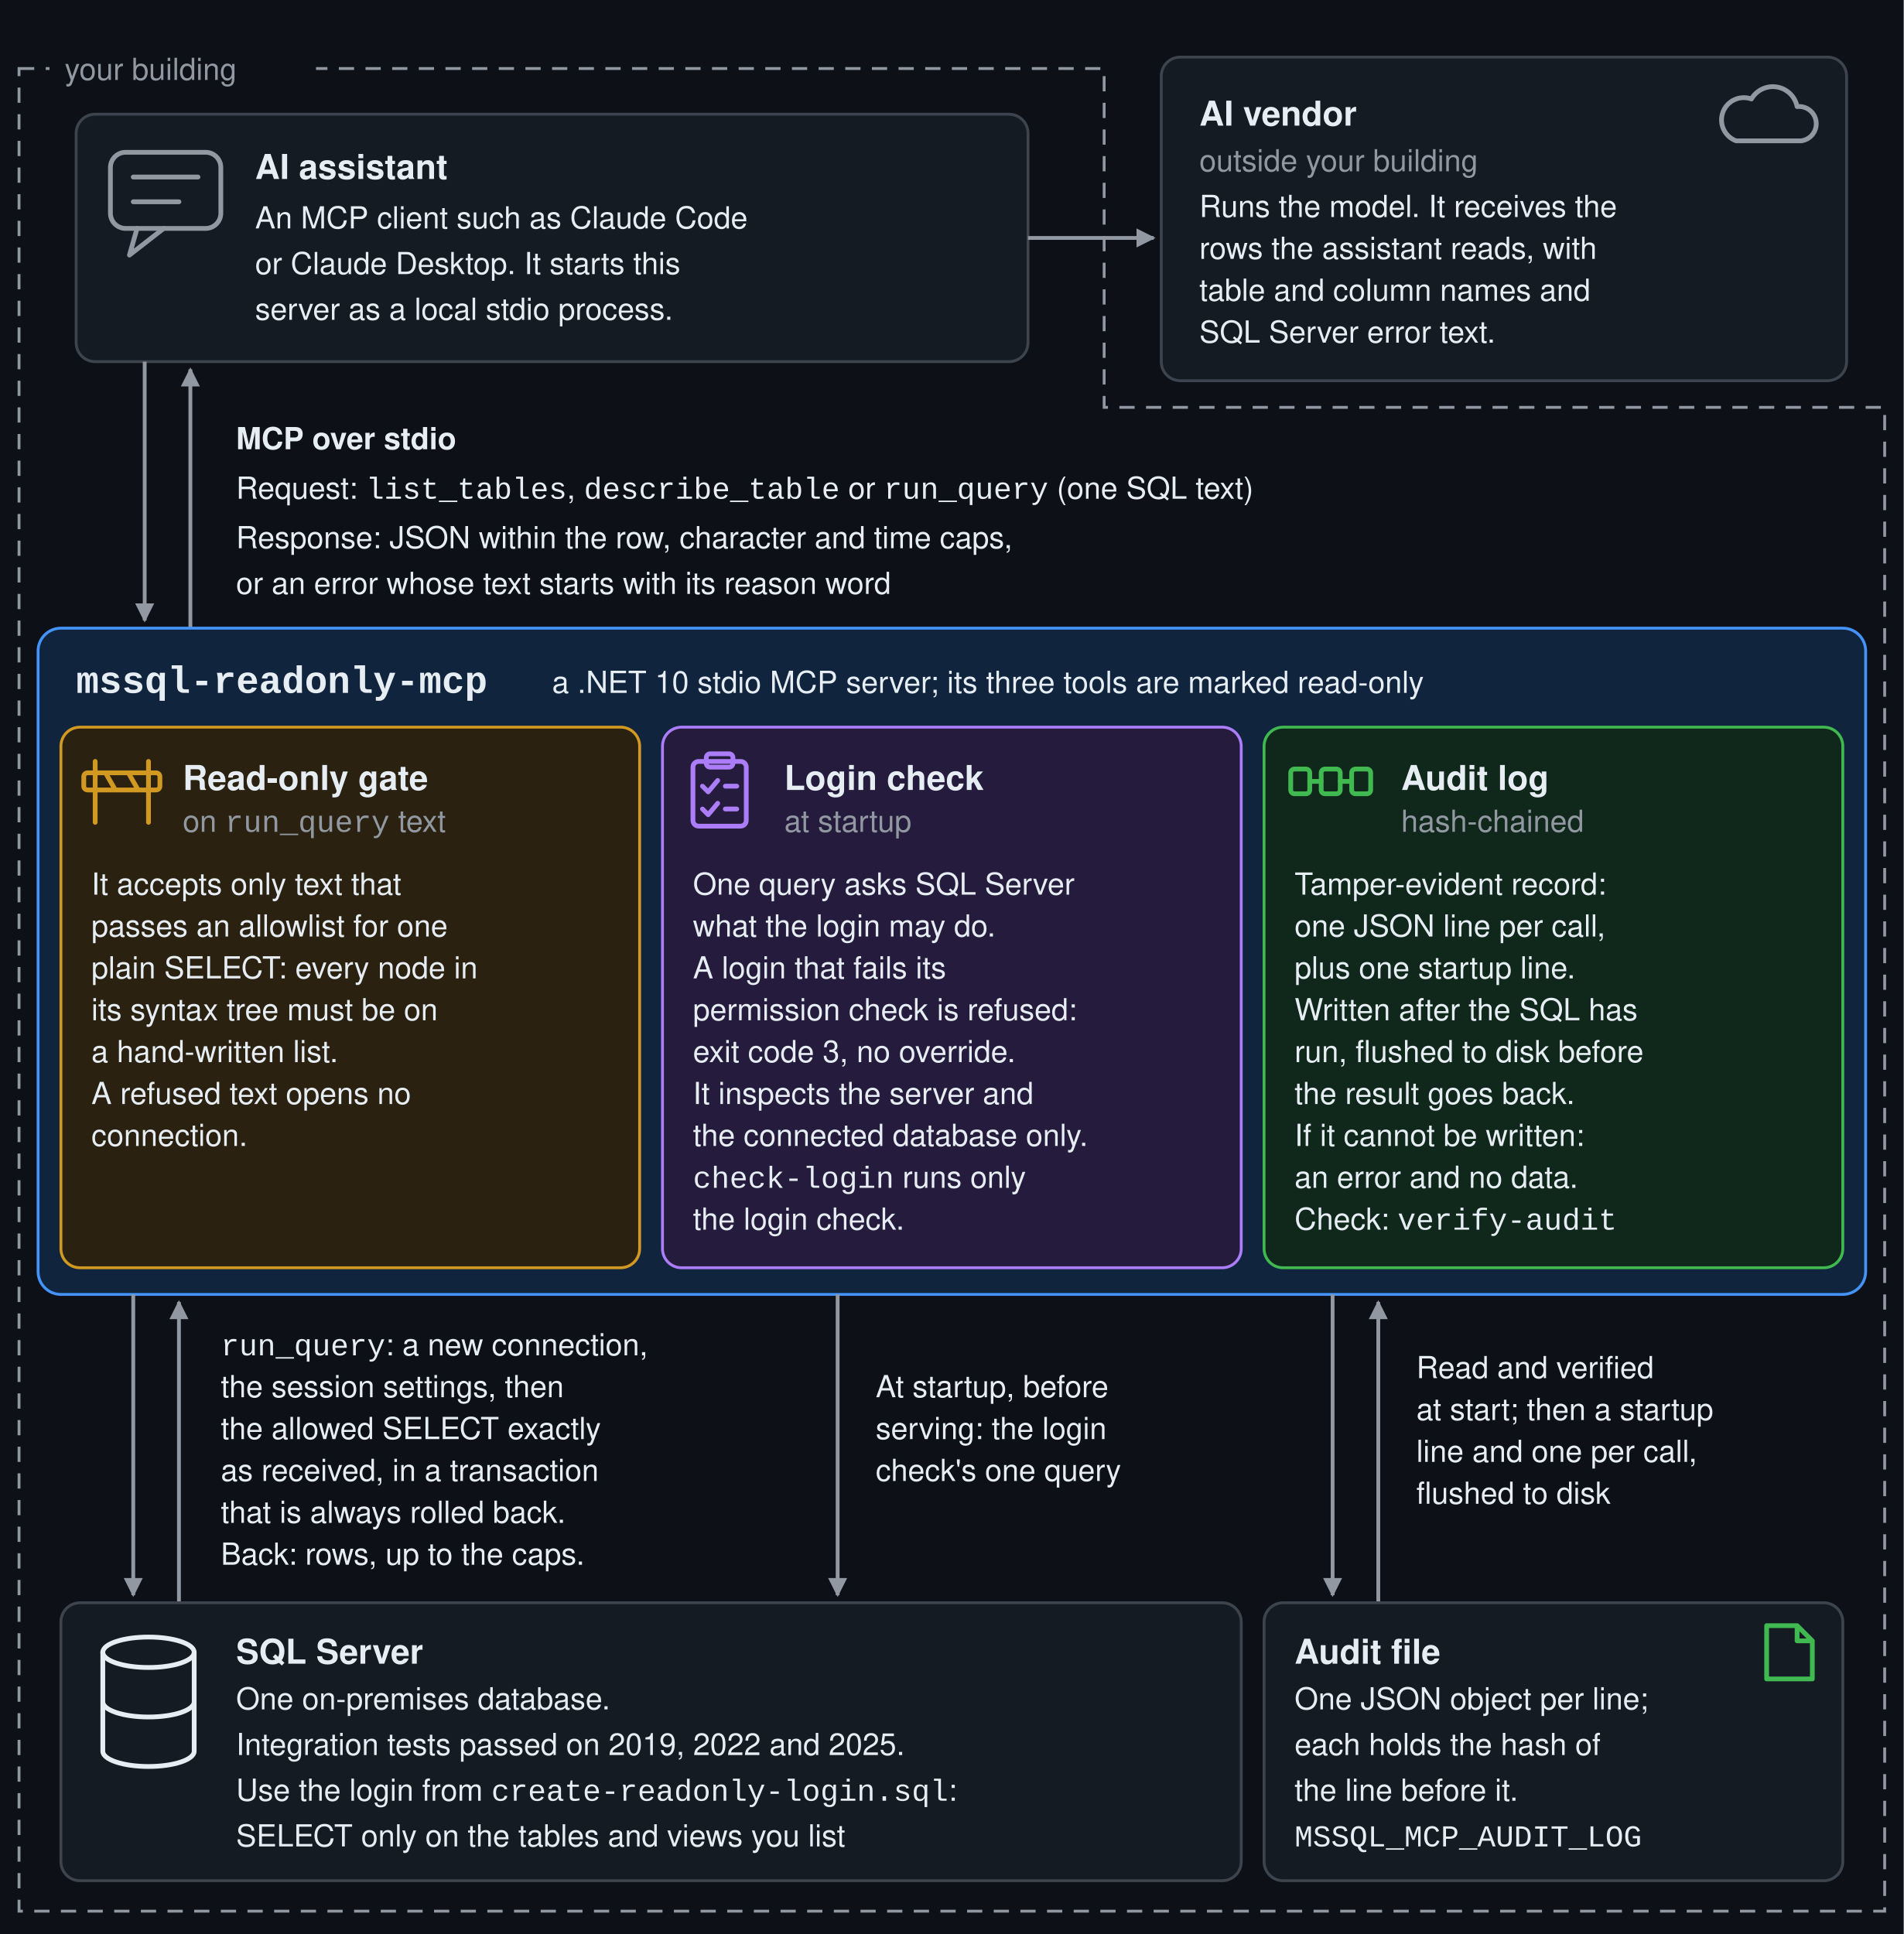
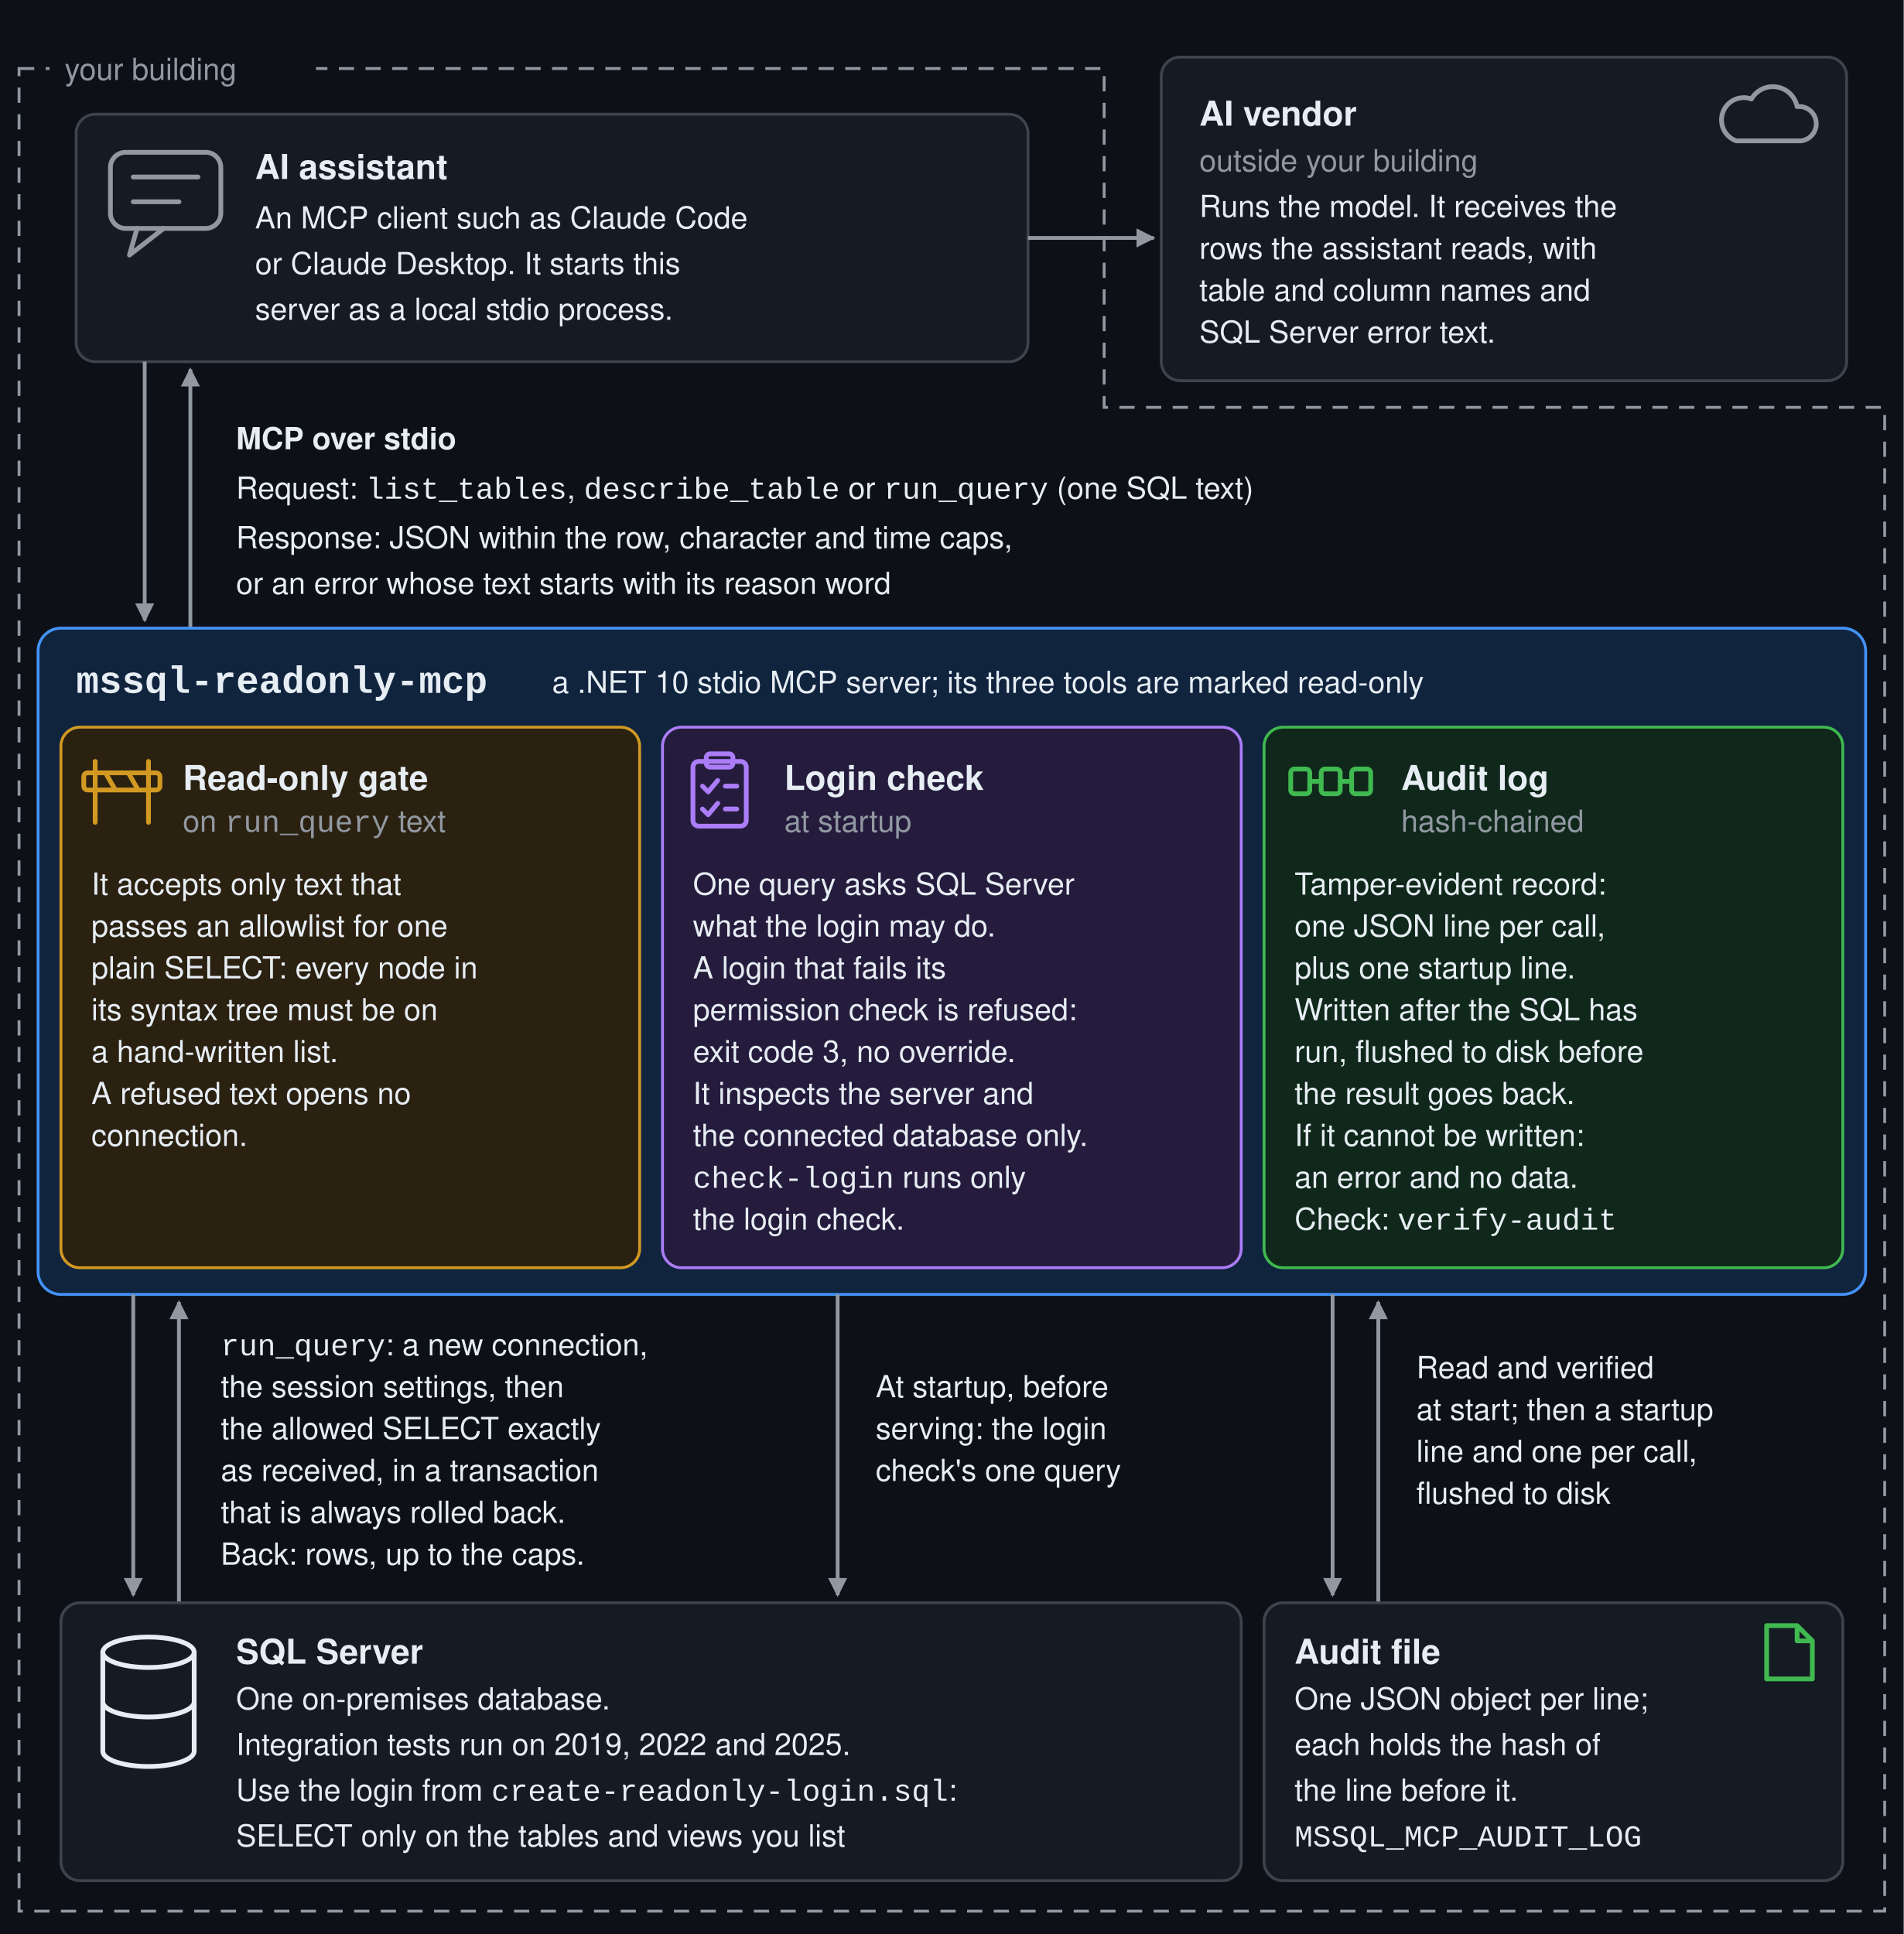
<svg xmlns="http://www.w3.org/2000/svg" viewBox="0 0 1000 1016" role="img" aria-labelledby="title desc">
  <style>
    .bg{fill:#0d1117}
    text{font-family:system-ui,-apple-system,"Segoe UI",Helvetica,Arial,sans-serif;font-size:16px;fill:#e6edf3}
    .mono{font-family:ui-monospace,SFMono-Regular,"SF Mono",Menlo,Consolas,"Liberation Mono",monospace}
    .h{font-size:18px;font-weight:600}
    .b{font-weight:600}
    .mut{fill:#9198a1}
    .n{fill:#151b23;stroke:#3d444d;stroke-width:1.5}
    .blu{fill:#10243e;stroke:#4493f8;stroke-width:1.5}
    .amb{fill:#2b2111;stroke:#d29922;stroke-width:1.5}
    .pur{fill:#251c3d;stroke:#ab7df8;stroke-width:1.5}
    .grn{fill:#10281b;stroke:#3fb950;stroke-width:1.5}
    .red{fill:#301419;stroke:#f85149;stroke-width:1.5}
    .ln{fill:none;stroke:#9198a1;stroke-width:2}
    .edge{fill:none;stroke:#9198a1;stroke-width:1.5;stroke-dasharray:8 6}
    .ah{fill:#9198a1}
    .i{fill:none;stroke-width:2.5;stroke-linecap:round;stroke-linejoin:round}
    .i-ink{stroke:#e6edf3}
    .i-mut{stroke:#9198a1}
    .i-blu{stroke:#4493f8}
    .i-amb{stroke:#d29922}
    .i-pur{stroke:#ab7df8}
    .i-grn{stroke:#3fb950}
    .i-red{stroke:#f85149}
  </style>
  <defs>
    <marker id="arrow" viewBox="0 0 10 10" refX="9" refY="5" markerWidth="5" markerHeight="5" orient="auto">
      <path class="ah" d="M0 0 L10 5 L0 10 Z" />
    </marker>
  </defs>
  <rect class="bg" x="0" y="0" width="1000" height="1016" />
  <path class="edge" d="M10 36 H580 V214 H990 V1004 H10 Z" />
  <rect class="bg" x="26" y="26" width="140" height="20" />
  <text class="mut" x="34" y="42">your building</text>
  <g>
    <rect class="n" x="40" y="60" width="500" height="130" rx="10" />
    <rect class="i i-mut" x="58" y="80" width="58" height="40" rx="8" />
    <path class="i i-mut" d="M72 120 L68 134 L86 120" />
    <path class="i i-mut" d="M70 93 H104 M70 106 H94" />
    <text class="h" x="134" y="94">AI assistant</text>
    <text x="134" y="120">An MCP client such as Claude Code</text>
    <text x="134" y="144">or Claude Desktop. It starts this</text>
    <text x="134" y="168">server as a local stdio process.</text>
  </g>
  <g>
    <rect class="n" x="610" y="30" width="360" height="170" rx="10" />
    <path class="i i-mut" d="M912 74 H946 A9 9 0 0 0 944 56 A13 13 0 0 0 920 52 A10 10 0 0 0 912 74 Z" />
    <text class="h" x="630" y="66">AI vendor</text>
    <text class="mut" x="630" y="90">outside your building</text>
    <text x="630" y="114">Runs the model. It receives the</text>
    <text x="630" y="136">rows the assistant reads, with</text>
    <text x="630" y="158">table and column names and</text>
    <text x="630" y="180">SQL Server error text.</text>
  </g>
  <line class="ln" x1="540" y1="125" x2="606" y2="125" marker-end="url(#arrow)" />
  <line class="ln" x1="76" y1="190" x2="76" y2="326" marker-end="url(#arrow)" />
  <line class="ln" x1="100" y1="330" x2="100" y2="194" marker-end="url(#arrow)" />
  <text class="b" x="124" y="236">MCP over stdio</text>
  <text x="124" y="262">Request: <tspan class="mono">list_tables</tspan>, <tspan class="mono">describe_table</tspan> or <tspan class="mono">run_query</tspan> (one SQL text)</text>
  <text x="124" y="288">Response: JSON within the row, character and time caps,</text>
  <text x="124" y="312">or an error whose text starts with its reason word</text>
  <rect class="blu" x="20" y="330" width="960" height="350" rx="12" />
  <text class="mono h" x="40" y="364" style="font-size:20px">mssql-readonly-mcp</text>
  <text x="290" y="364">a .NET 10 stdio MCP server; its three tools are marked read-only</text>
  <g>
    <rect class="amb" x="32" y="382" width="304" height="284" rx="10" />
    <path class="i i-amb" d="M50 400 V432 M78 400 V432" />
    <rect class="i i-amb" x="44" y="406" width="40" height="9" rx="2" />
    <path class="i i-amb" d="M56 407 L60 414 M68 407 L72 414" />
    <text class="h" x="96" y="415">Read-only gate</text>
    <text class="mut" x="96" y="437">on <tspan class="mono">run_query</tspan> text</text>
    <text x="48" y="470">It accepts only text that</text>
    <text x="48" y="492">passes an allowlist for one</text>
    <text x="48" y="514">plain SELECT: every node in</text>
    <text x="48" y="536">its syntax tree must be on</text>
    <text x="48" y="558">a hand-written list.</text>
    <text x="48" y="580">A refused text opens no</text>
    <text x="48" y="602">connection.</text>
  </g>
  <g>
    <rect class="pur" x="348" y="382" width="304" height="284" rx="10" />
    <rect class="i i-pur" x="364" y="400" width="28" height="34" rx="3" />
    <rect class="i i-pur" x="371" y="396" width="14" height="7" rx="2" />
    <path class="i i-pur" d="M369 413 L372 416 L377 410 M369 425 L372 428 L377 422 M381 413 H387 M381 425 H387" />
    <text class="h" x="412" y="415">Login check</text>
    <text class="mut" x="412" y="437">at startup</text>
    <text x="364" y="470">One query asks SQL Server</text>
    <text x="364" y="492">what the login may do.</text>
    <text x="364" y="514">A login that fails its</text>
    <text x="364" y="536">permission check is refused:</text>
    <text x="364" y="558">exit code 3, no override.</text>
    <text x="364" y="580">It inspects the server and</text>
    <text x="364" y="602">the connected database only.</text>
    <text x="364" y="624">
      <tspan class="mono">check-login</tspan> runs only</text>
    <text x="364" y="646">the login check.</text>
  </g>
  <g>
    <rect class="grn" x="664" y="382" width="304" height="284" rx="10" />
    <rect class="i i-grn" x="678" y="404" width="10" height="13" rx="2" />
    <rect class="i i-grn" x="694" y="404" width="10" height="13" rx="2" />
    <rect class="i i-grn" x="710" y="404" width="10" height="13" rx="2" />
    <path class="i i-grn" d="M688 410.5 H694 M704 410.5 H710" />
    <text class="h" x="736" y="415">Audit log</text>
    <text class="mut" x="736" y="437">hash-chained</text>
    <text x="680" y="470">Tamper-evident record:</text>
    <text x="680" y="492">one JSON line per call,</text>
    <text x="680" y="514">plus one startup line.</text>
    <text x="680" y="536">Written after the SQL has</text>
    <text x="680" y="558">run, flushed to disk before</text>
    <text x="680" y="580">the result goes back.</text>
    <text x="680" y="602">If it cannot be written:</text>
    <text x="680" y="624">an error and no data.</text>
    <text x="680" y="646">Check: <tspan class="mono">verify-audit</tspan>
    </text>
  </g>
  <line class="ln" x1="70" y1="680" x2="70" y2="838" marker-end="url(#arrow)" />
  <line class="ln" x1="94" y1="842" x2="94" y2="684" marker-end="url(#arrow)" />
  <text x="116" y="712">
    <tspan class="mono">run_query</tspan>: a new connection,</text>
  <text x="116" y="734">the session settings, then</text>
  <text x="116" y="756">the allowed SELECT exactly</text>
  <text x="116" y="778">as received, in a transaction</text>
  <text x="116" y="800">that is always rolled back.</text>
  <text x="116" y="822">Back: rows, up to the caps.</text>
  <line class="ln" x1="440" y1="680" x2="440" y2="838" marker-end="url(#arrow)" />
  <text x="460" y="734">At startup, before</text>
  <text x="460" y="756">serving: the login</text>
  <text x="460" y="778">check's one query</text>
  <line class="ln" x1="700" y1="680" x2="700" y2="838" marker-end="url(#arrow)" />
  <line class="ln" x1="724" y1="842" x2="724" y2="684" marker-end="url(#arrow)" />
  <text x="744" y="724">Read and verified</text>
  <text x="744" y="746">at start; then a startup</text>
  <text x="744" y="768">line and one per call,</text>
  <text x="744" y="790">flushed to disk</text>
  <g>
    <rect class="n" x="32" y="842" width="620" height="146" rx="10" />
    <ellipse class="i i-ink" cx="78" cy="868" rx="24" ry="8" />
    <path class="i i-ink" d="M54 868 V920 A24 8 0 0 0 102 920 V868 M54 894 A24 8 0 0 0 102 894" />
    <text class="h" x="124" y="874">SQL Server</text>
    <text x="124" y="898">One on-premises database.</text>
-     <text x="124" y="922">Integration tests passed on 2019, 2022 and 2025.</text>
+     <text x="124" y="922">Integration tests run on 2019, 2022 and 2025.</text>
    <text x="124" y="946">Use the login from <tspan class="mono">create-readonly-login.sql</tspan>:</text>
    <text x="124" y="970">SELECT only on the tables and views you list</text>
  </g>
  <g>
    <rect class="n" x="664" y="842" width="304" height="146" rx="10" />
    <path class="i i-grn" d="M928 854 H944 L952 862 V882 H928 Z M944 854 V862 H952" />
    <text class="h" x="680" y="874">Audit file</text>
    <text x="680" y="898">One JSON object per line;</text>
    <text x="680" y="922">each holds the hash of</text>
    <text x="680" y="946">the line before it.</text>
    <text class="mono" x="680" y="970">MSSQL_MCP_AUDIT_LOG</text>
  </g>
</svg>
